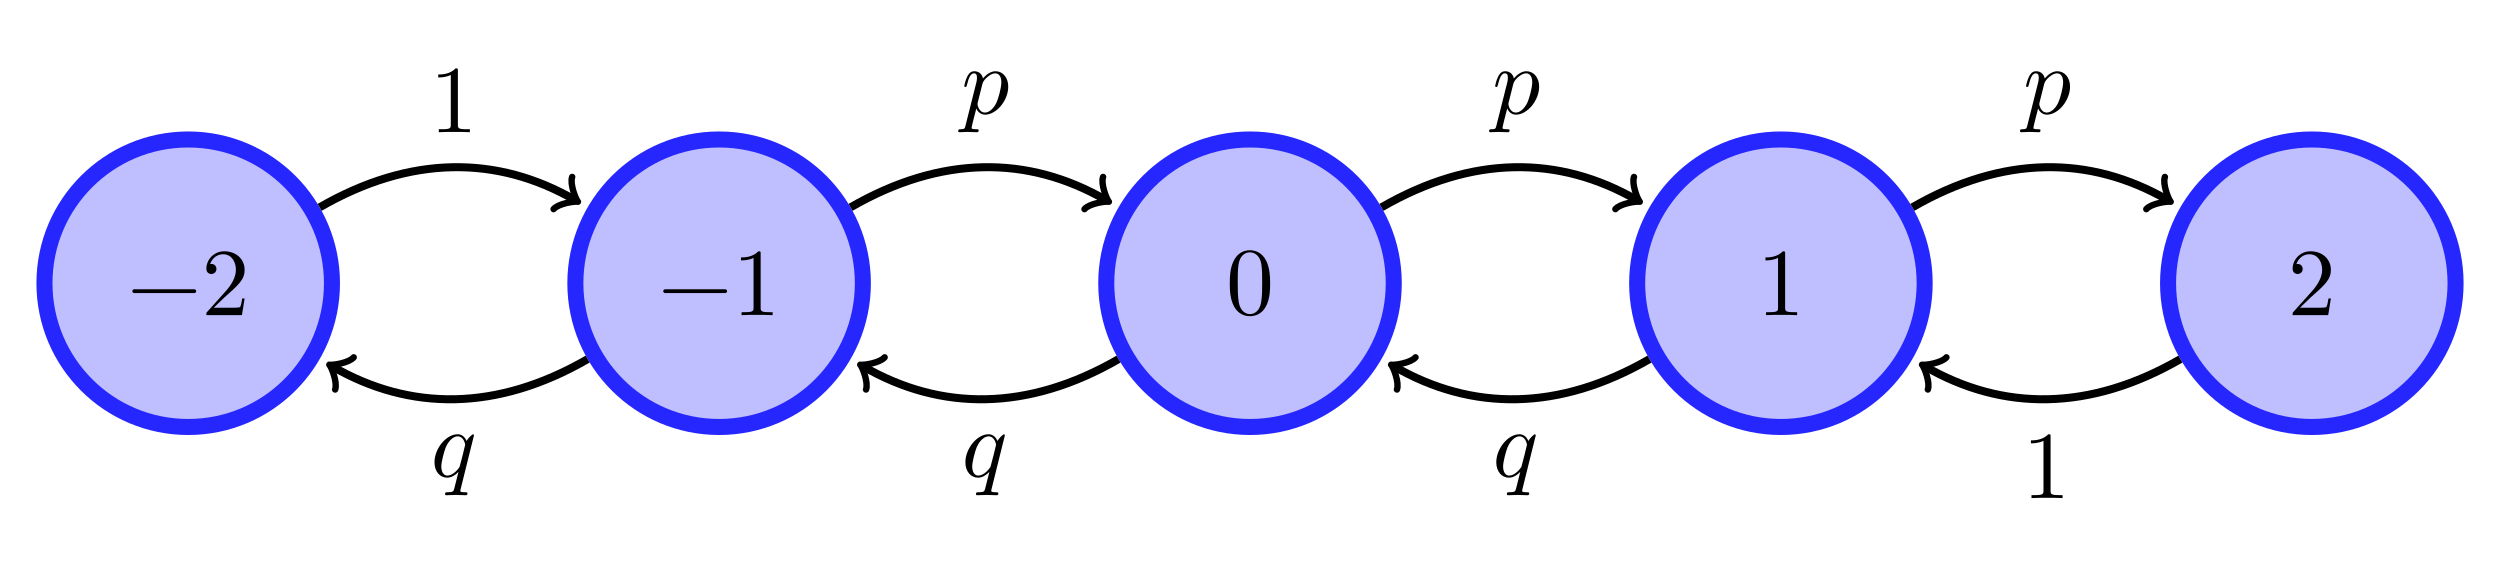
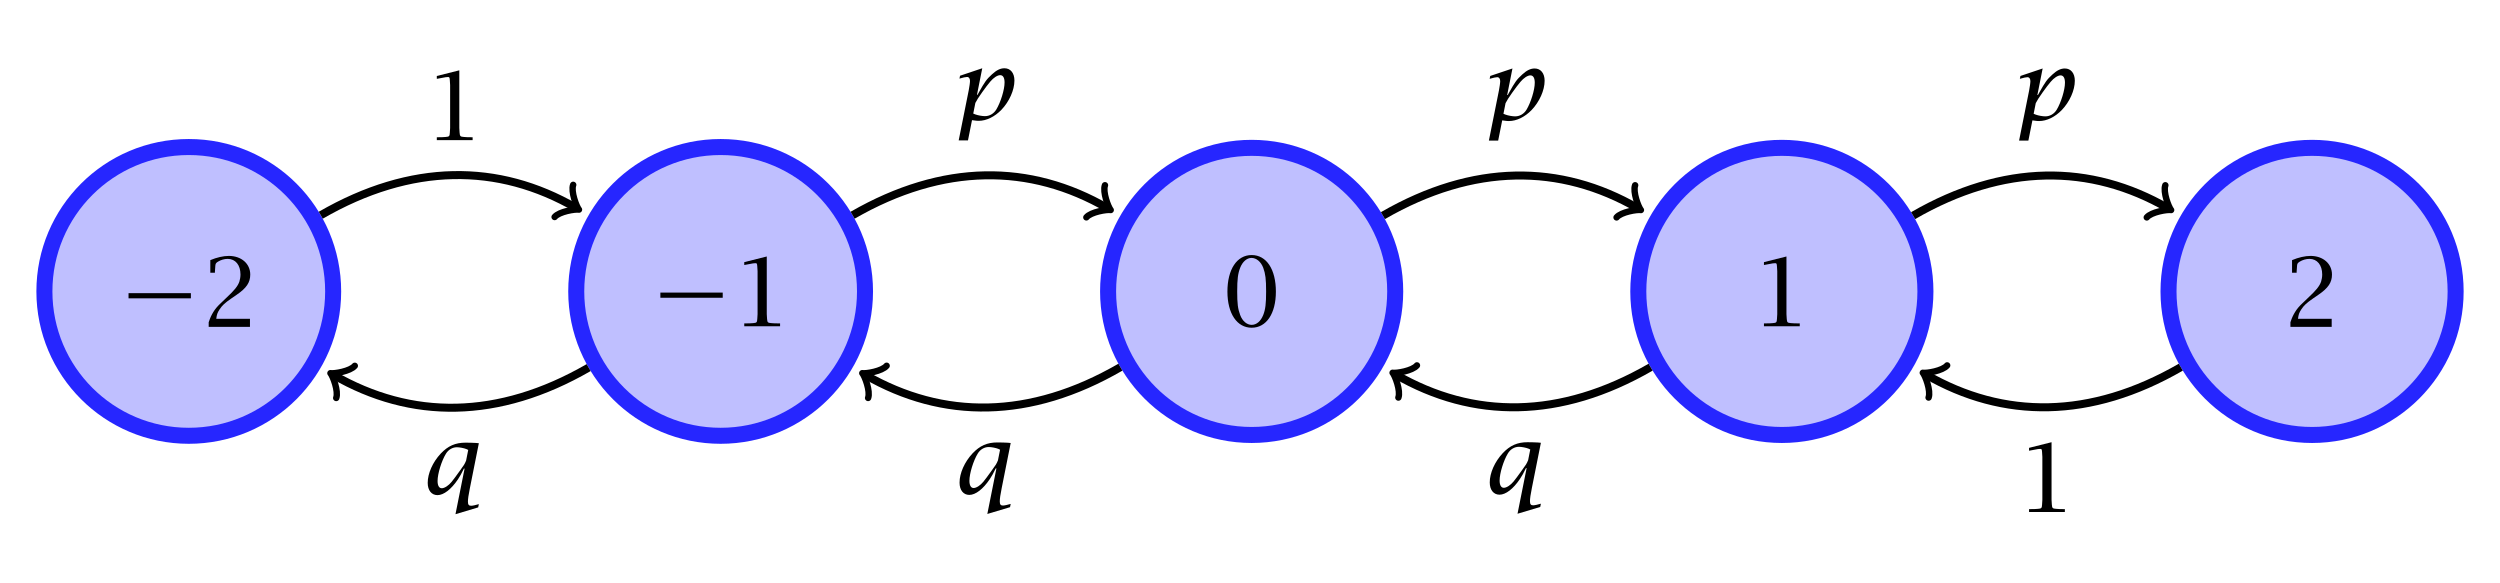
- <svg xmlns="http://www.w3.org/2000/svg" xmlns:xlink="http://www.w3.org/1999/xlink" version="1.1" width="467.551" height="105.941" viewBox="0 0 467.551 105.941">
+ <svg xmlns="http://www.w3.org/2000/svg" xmlns:xlink="http://www.w3.org/1999/xlink" version="1.1" width="468.164" height="109.076" viewBox="0 0 468.164 109.076">
  <defs>
-     <path id="font_1_1" d="M.722 .25C.722 .261 .713 .27 .702 .27H.076C.065 .27 .056 .261 .056 .25 .056 .239 .065 .23 .076 .23H.702C.713 .23 .722 .239 .722 .25Z" />
-     <path id="font_1_2" d="M.449 .174H.424C.419 .144 .412 .1 .402 .085 .395 .077 .329 .077 .307 .077H.127L.233 .18C.389 .318 .449 .372 .449 .472 .449 .586 .359 .666 .237 .666 .124 .666 .05 .574 .05 .485 .05 .429 .1 .429 .103 .429 .12 .429 .155 .441 .155 .482 .155 .508 .137 .534 .102 .534 .094 .534 .092 .534 .089 .533 .112 .598 .166 .635 .224 .635 .315 .635 .358 .554 .358 .472 .358 .392 .308 .313 .253 .251L.061 .037C.05 .026 .05 .024 .05 0H.421L.449 .174Z" />
-     <path id="font_1_3" d="M.419 0V.031H.387C.297 .031 .294 .042 .294 .079V.64C.294 .664 .294 .666 .271 .666 .209 .602 .121 .602 .089 .602V.571C.109 .571 .168 .571 .22 .597V.079C.22 .043 .217 .031 .127 .031H.095V0C.13 .003 .217 .003 .257 .003 .297 .003 .384 .003 .419 0Z" />
-     <path id="font_1_4" d="M.46 .32C.46 .4 .455 .48 .42 .554 .374 .65 .292 .666 .25 .666 .19 .666 .117 .64 .076 .547 .044 .478 .039 .4 .039 .32 .039 .245 .043 .155 .084 .079 .127-.002 .2-.022 .249-.022 .303-.022 .379-.001 .423 .094 .455 .163 .46 .241 .46 .32M.377 .332C.377 .257 .377 .189 .366 .125 .351 .03 .294-0 .249-0 .21-0 .151 .025 .133 .121 .122 .181 .122 .273 .122 .332 .122 .396 .122 .462 .13 .516 .149 .635 .224 .644 .249 .644 .282 .644 .348 .626 .367 .527 .377 .471 .377 .395 .377 .332Z" />
-     <path id="font_1_5" d="M.49 .282C.49 .376 .433 .442 .357 .442 .307 .442 .259 .406 .226 .367 .216 .421 .173 .442 .136 .442 .09 .442 .071 .403 .062 .385 .044 .351 .031 .291 .031 .288 .031 .278 .043 .278 .043 .278 .053 .278 .054 .279 .06 .301 .077 .372 .097 .42 .133 .42 .15 .42 .164 .412 .164 .374 .164 .351 .161 .34 .157 .323L.045-.122C.037-.156 .035-.163-.009-.163-.021-.163-.032-.163-.032-.182-.032-.19-.027-.194-.019-.194 .008-.194 .037-.191 .065-.191 .098-.191 .132-.194 .164-.194 .169-.194 .182-.194 .182-.174 .182-.163 .172-.163 .158-.163 .108-.163 .108-.156 .108-.147 .108-.135 .15 .028 .157 .053 .17 .024 .198-.011 .249-.011 .365-.011 .49 .135 .49 .282M.418 .326C.418 .267 .385 .152 .367 .114 .333 .044 .285 .011 .248 .011 .182 .011 .169 .094 .169 .1 .169 .1 .169 .104 .172 .116L.221 .312C.228 .339 .255 .367 .273 .382 .308 .413 .337 .42 .354 .42 .394 .42 .418 .385 .418 .326Z" />
-     <path id="font_1_6" d="M.452 .431C.452 .435 .449 .441 .442 .441 .431 .441 .391 .401 .374 .372 .352 .426 .313 .442 .281 .442 .163 .442 .04 .294 .04 .149 .04 .051 .099-.011 .172-.011 .215-.011 .254 .013 .29 .049L.245-.13C.237-.158 .229-.162 .173-.163 .16-.163 .15-.163 .15-.183 .15-.183 .15-.194 .163-.194 .195-.194 .23-.191 .263-.191 .297-.191 .333-.194 .366-.194 .371-.194 .384-.194 .384-.174 .384-.163 .374-.163 .358-.163 .31-.163 .31-.156 .31-.147 .31-.14 .312-.134 .314-.125L.452 .431M.36 .332C.36 .326 .305 .107 .302 .103 .287 .075 .231 .011 .175 .011 .115 .011 .111 .088 .111 .105 .111 .153 .14 .262 .157 .304 .188 .378 .24 .42 .281 .42 .346 .42 .36 .339 .36 .332Z" />
+     <path id="font_1_1" d="M.108 .298H.759V.352H.108V.298Z" />
+     <path id="font_1_2" d="M.41 .547C.41 .521 .405 .493 .398 .471 .38 .423 .348 .383 .26 .301L.209 .252C.171 .217 .149 .191 .127 .156 .106 .121 .096 .101 .078 .048V0H.509V.084H.157C.163 .13 .169 .148 .192 .183 .22 .225 .246 .249 .312 .295L.37 .335C.473 .405 .512 .464 .512 .546 .512 .66 .419 .741 .288 .741 .231 .741 .162 .725 .095 .697V.565H.143V.577C.147 .648 .148 .652 .154 .663 .158 .669 .165 .675 .175 .681 .205 .699 .241 .71 .277 .71 .357 .71 .41 .646 .41 .547Z" />
+     <path id="font_1_3" d="M.256 .575V.127L.253 .078C.251 .04 .247 .036 .208 .033L.175 .031 .117 .03V0H.491V.03L.434 .031 .401 .033C.362 .036 .358 .04 .355 .078L.352 .127V.729L.117 .67V.64L.166 .649 .209 .657C.217 .658 .226 .659 .234 .659 .249 .659 .251 .655 .253 .624L.256 .575Z" />
+     <path id="font_1_4" d="M.304-.018C.458-.018 .557 .13 .557 .359 .557 .592 .459 .741 .304 .741 .15 .741 .051 .592 .051 .359 .051 .13 .151-.018 .304-.018M.304 .012C.254 .012 .207 .052 .184 .115 .16 .179 .153 .233 .153 .361 .153 .49 .161 .55 .184 .608 .209 .672 .254 .711 .302 .711 .354 .711 .401 .671 .425 .608 .448 .545 .455 .49 .455 .361 .455 .233 .448 .174 .425 .115 .399 .05 .355 .012 .304 .012Z" />
+     <path id="font_1_5" d="M.24 .18C.261 .219 .267 .228 .31 .29 .343 .336 .371 .374 .396 .403 .429 .443 .471 .47 .499 .47 .529 .47 .545 .443 .545 .393 .545 .318 .504 .186 .458 .11 .431 .067 .388 .042 .34 .042 .312 .042 .267 .05 .24 .06 .235 .062 .228 .065 .218 .069L.24 .18M.205 0C.212-.001 .217-.002 .221-.002 .24-.004 .25-.006 .252-.006 .26-.007 .267-.007 .275-.007 .355-.007 .441 .035 .512 .108 .594 .194 .648 .314 .648 .414 .648 .492 .607 .542 .544 .542 .501 .542 .462 .523 .414 .479 .356 .426 .34 .403 .275 .287L.263 .265H.257L.312 .542 .08 .464 .074 .434C.112 .445 .138 .451 .153 .451 .173 .451 .184 .435 .184 .409 .184 .398 .182 .384 .18 .368L.171 .313 .066-.211H.163L.205 0Z" />
+     <path id="font_1_6" d="M.338-.211 .575-.14 .582-.106C.553-.115 .517-.123 .501-.123 .477-.123 .468-.111 .468-.08 .468-.053 .474-.01 .488 .059L.582 .53C.557 .533 .553 .533 .502 .535 .475 .536 .456 .536 .444 .536 .336 .536 .26 .502 .184 .422 .1 .332 .048 .215 .048 .116 .048 .038 .088-.012 .15-.012 .215-.012 .294 .049 .363 .152 .386 .186 .396 .205 .426 .265H.433L.338-.211M.449 .349C.433 .31 .428 .303 .382 .24 .344 .187 .316 .149 .297 .126 .266 .088 .224 .06 .195 .06 .167 .06 .151 .087 .151 .136 .151 .211 .192 .345 .238 .42 .264 .463 .307 .488 .353 .488 .381 .488 .427 .479 .452 .469 .456 .468 .462 .465 .471 .46L.449 .349Z" />
  </defs>
-   <path transform="matrix(1.5,0,0,-1.5,35.19862,52.97032)" d="M17.923 0C17.923 9.899 9.899 17.923 0 17.923-9.899 17.923-17.923 9.899-17.923 0-17.923-9.899-9.899-17.923 0-17.923 9.899-17.923 17.923-9.899 17.923 0ZM0 0" fill="#bfbfff" />
-   <path transform="matrix(1.5,0,0,-1.5,35.19862,52.97032)" stroke-width="2" stroke-linecap="butt" stroke-miterlimit="10" stroke-linejoin="miter" fill="none" stroke="#2626ff" d="M17.923 0C17.923 9.899 9.899 17.923 0 17.923-9.899 17.923-17.923 9.899-17.923 0-17.923-9.899-9.899-17.923 0-17.923 9.899-17.923 17.923-9.899 17.923 0ZM0 0" />
-   <use data-text="−" xlink:href="#font_1_1" transform="matrix(17.93276,0,0,-17.93276,23.74589,58.93865)" />
-   <use data-text="2" xlink:href="#font_1_2" transform="matrix(17.93276,0,0,-17.93276,37.69758,58.93865)" />
-   <path transform="matrix(1.5,0,0,-1.5,35.19862,52.97032)" d="M84.116 0C84.116 9.899 76.092 17.923 66.193 17.923 56.294 17.923 48.27 9.899 48.27 0 48.27-9.899 56.294-17.923 66.193-17.923 76.092-17.923 84.116-9.899 84.116 0ZM66.193 0" fill="#bfbfff" />
-   <path transform="matrix(1.5,0,0,-1.5,35.19862,52.97032)" stroke-width="2" stroke-linecap="butt" stroke-miterlimit="10" stroke-linejoin="miter" fill="none" stroke="#2626ff" d="M84.116 0C84.116 9.899 76.092 17.923 66.193 17.923 56.294 17.923 48.27 9.899 48.27 0 48.27-9.899 56.294-17.923 66.193-17.923 76.092-17.923 84.116-9.899 84.116 0ZM66.193 0" />
-   <use data-text="−" xlink:href="#font_1_1" transform="matrix(17.93276,0,0,-17.93276,123.0342,58.93865)" />
-   <use data-text="1" xlink:href="#font_1_3" transform="matrix(17.93276,0,0,-17.93276,136.9859,58.93865)" />
-   <path transform="matrix(1.5,0,0,-1.5,35.19862,52.97032)" d="M150.309 0C150.309 9.899 142.285 17.923 132.386 17.923 122.487 17.923 114.463 9.899 114.463 0 114.463-9.899 122.487-17.923 132.386-17.923 142.285-17.923 150.309-9.899 150.309 0ZM132.386 0" fill="#bfbfff" />
-   <path transform="matrix(1.5,0,0,-1.5,35.19862,52.97032)" stroke-width="2" stroke-linecap="butt" stroke-miterlimit="10" stroke-linejoin="miter" fill="none" stroke="#2626ff" d="M150.309 0C150.309 9.899 142.285 17.923 132.386 17.923 122.487 17.923 114.463 9.899 114.463 0 114.463-9.899 122.487-17.923 132.386-17.923 142.285-17.923 150.309-9.899 150.309 0ZM132.386 0" />
-   <use data-text="0" xlink:href="#font_1_4" transform="matrix(17.93276,0,0,-17.93276,229.2946,58.7415)" />
-   <path transform="matrix(1.5,0,0,-1.5,35.19862,52.97032)" d="M216.502 0C216.502 9.899 208.478 17.923 198.579 17.923 188.68 17.923 180.656 9.899 180.656 0 180.656-9.899 188.68-17.923 198.579-17.923 208.478-17.923 216.502-9.899 216.502 0ZM198.579 0" fill="#bfbfff" />
-   <path transform="matrix(1.5,0,0,-1.5,35.19862,52.97032)" stroke-width="2" stroke-linecap="butt" stroke-miterlimit="10" stroke-linejoin="miter" fill="none" stroke="#2626ff" d="M216.502 0C216.502 9.899 208.478 17.923 198.579 17.923 188.68 17.923 180.656 9.899 180.656 0 180.656-9.899 188.68-17.923 198.579-17.923 208.478-17.923 216.502-9.899 216.502 0ZM198.579 0" />
-   <use data-text="1" xlink:href="#font_1_3" transform="matrix(17.93276,0,0,-17.93276,328.5829,58.93865)" />
-   <path transform="matrix(1.5,0,0,-1.5,35.19862,52.97032)" d="M282.695 0C282.695 9.899 274.671 17.923 264.772 17.923 254.874 17.923 246.849 9.899 246.849 0 246.849-9.899 254.874-17.923 264.772-17.923 274.671-17.923 282.695-9.899 282.695 0ZM264.772 0" fill="#bfbfff" />
-   <path transform="matrix(1.5,0,0,-1.5,35.19862,52.97032)" stroke-width="2" stroke-linecap="butt" stroke-miterlimit="10" stroke-linejoin="miter" fill="none" stroke="#2626ff" d="M282.695 0C282.695 9.899 274.671 17.923 264.772 17.923 254.874 17.923 246.849 9.899 246.849 0 246.849-9.899 254.874-17.923 264.772-17.923 274.671-17.923 282.695-9.899 282.695 0ZM264.772 0" />
-   <use data-text="2" xlink:href="#font_1_2" transform="matrix(17.93276,0,0,-17.93276,427.8712,58.93865)" />
-   <path transform="matrix(1.5,0,0,-1.5,35.19862,52.97032)" stroke-width="1" stroke-linecap="butt" stroke-miterlimit="10" stroke-linejoin="miter" fill="none" stroke="#000000" d="" />
-   <path transform="matrix(1.5,0,0,-1.5,35.19862,52.97032)" stroke-width="1" stroke-linecap="butt" stroke-miterlimit="10" stroke-linejoin="miter" fill="none" stroke="#000000" d="M82.581 9.461C93.867 15.977 104.712 15.977 114.413 10.377" />
-   <path transform="matrix(1.299015,.75,.75,-1.299015,206.8185,37.40556)" stroke-width=".8" stroke-linecap="round" stroke-linejoin="round" fill="none" stroke="#000000" d="M-1.737 2.316C-1.592 1.447 0 .145 .434 0 0-.145-1.592-1.447-1.737-2.316" />
-   <use data-text="𝑝" xlink:href="#font_1_5" transform="matrix(17.93276,0,0,-17.93276,179.7758,21.24757)" />
-   <path transform="matrix(1.5,0,0,-1.5,35.19862,52.97032)" stroke-width="1" stroke-linecap="butt" stroke-miterlimit="10" stroke-linejoin="miter" fill="none" stroke="#000000" d="M148.774 9.461C160.06 15.977 170.906 15.977 180.606 10.377" />
-   <path transform="matrix(1.299015,.75,.75,-1.299015,306.1082,37.40556)" stroke-width=".8" stroke-linecap="round" stroke-linejoin="round" fill="none" stroke="#000000" d="M-1.737 2.316C-1.592 1.447 0 .145 .434 0 0-.145-1.592-1.447-1.737-2.316" />
-   <use data-text="𝑝" xlink:href="#font_1_5" transform="matrix(17.93276,0,0,-17.93276,279.0642,21.24757)" />
-   <path transform="matrix(1.5,0,0,-1.5,35.19862,52.97032)" stroke-width="1" stroke-linecap="butt" stroke-miterlimit="10" stroke-linejoin="miter" fill="none" stroke="#000000" d="M214.967 9.461C226.253 15.977 237.099 15.977 246.799 10.377" />
-   <path transform="matrix(1.299015,.75,.75,-1.299015,405.3977,37.40556)" stroke-width=".8" stroke-linecap="round" stroke-linejoin="round" fill="none" stroke="#000000" d="M-1.737 2.316C-1.592 1.447 0 .145 .434 0 0-.145-1.592-1.447-1.737-2.316" />
-   <use data-text="𝑝" xlink:href="#font_1_5" transform="matrix(17.93276,0,0,-17.93276,378.3526,21.24757)" />
-   <path transform="matrix(1.5,0,0,-1.5,35.19862,52.97032)" stroke-width="1" stroke-linecap="butt" stroke-miterlimit="10" stroke-linejoin="miter" fill="none" stroke="#000000" d="M182.192-9.461C170.906-15.977 160.06-15.977 150.359-10.377" />
-   <path transform="matrix(-1.299015,-.75,-.75,1.299015,260.7372,68.53509)" stroke-width=".8" stroke-linecap="round" stroke-linejoin="round" fill="none" stroke="#000000" d="M-1.737 2.316C-1.592 1.447 0 .145 .434 0 0-.145-1.592-1.447-1.737-2.316" />
-   <use data-text="𝑞" xlink:href="#font_1_6" transform="matrix(17.93276,0,0,-17.93276,279.1179,89.13797)" />
-   <path transform="matrix(1.5,0,0,-1.5,35.19862,52.97032)" stroke-width="1" stroke-linecap="butt" stroke-miterlimit="10" stroke-linejoin="miter" fill="none" stroke="#000000" d="M115.998-9.461C104.712-15.977 93.867-15.977 84.166-10.377" />
-   <path transform="matrix(-1.299015,-.75,-.75,1.299015,161.4475,68.53509)" stroke-width=".8" stroke-linecap="round" stroke-linejoin="round" fill="none" stroke="#000000" d="M-1.737 2.316C-1.592 1.447 0 .145 .434 0 0-.145-1.592-1.447-1.737-2.316" />
-   <use data-text="𝑞" xlink:href="#font_1_6" transform="matrix(17.93276,0,0,-17.93276,179.8296,89.13797)" />
-   <path transform="matrix(1.5,0,0,-1.5,35.19862,52.97032)" stroke-width="1" stroke-linecap="butt" stroke-miterlimit="10" stroke-linejoin="miter" fill="none" stroke="#000000" d="M49.805-9.461C38.519-15.977 27.674-15.977 17.973-10.377" />
-   <path transform="matrix(-1.299015,-.75,-.75,1.299015,62.15796,68.53509)" stroke-width=".8" stroke-linecap="round" stroke-linejoin="round" fill="none" stroke="#000000" d="M-1.737 2.316C-1.592 1.447 0 .145 .434 0 0-.145-1.592-1.447-1.737-2.316" />
-   <use data-text="𝑞" xlink:href="#font_1_6" transform="matrix(17.93276,0,0,-17.93276,80.54126,89.13797)" />
-   <path transform="matrix(1.5,0,0,-1.5,35.19862,52.97032)" stroke-width="1" stroke-linecap="butt" stroke-miterlimit="10" stroke-linejoin="miter" fill="none" stroke="#000000" d="" />
-   <path transform="matrix(1.5,0,0,-1.5,35.19862,52.97032)" stroke-width="1" stroke-linecap="butt" stroke-miterlimit="10" stroke-linejoin="miter" fill="none" stroke="#000000" d="M16.388 9.461C27.674 15.977 38.519 15.977 48.22 10.377" />
-   <path transform="matrix(1.299015,.75,.75,-1.299015,107.5289,37.40556)" stroke-width=".8" stroke-linecap="round" stroke-linejoin="round" fill="none" stroke="#000000" d="M-1.737 2.316C-1.592 1.447 0 .145 .434 0 0-.145-1.592-1.447-1.737-2.316" />
-   <use data-text="1" xlink:href="#font_1_3" transform="matrix(17.93276,0,0,-17.93276,80.36203,24.7246)" />
-   <path transform="matrix(1.5,0,0,-1.5,35.19862,52.97032)" stroke-width="1" stroke-linecap="butt" stroke-miterlimit="10" stroke-linejoin="miter" fill="none" stroke="#000000" d="M248.385-9.461C237.099-15.977 226.253-15.977 216.552-10.377" />
-   <path transform="matrix(-1.299015,-.75,-.75,1.299015,360.0268,68.53509)" stroke-width=".8" stroke-linecap="round" stroke-linejoin="round" fill="none" stroke="#000000" d="M-1.737 2.316C-1.592 1.447 0 .145 .434 0 0-.145-1.592-1.447-1.737-2.316" />
-   <use data-text="1" xlink:href="#font_1_3" transform="matrix(17.93276,0,0,-17.93276,378.2271,93.1527)" />
+   <path transform="matrix(1.5,0,0,-1.5,35.35204,54.57081)" d="M18.025 0C18.025 9.955 9.955 18.025 0 18.025-9.955 18.025-18.025 9.955-18.025 0-18.025-9.955-9.955-18.025 0-18.025 9.955-18.025 18.025-9.955 18.025 0ZM0 0" fill="#bfbfff" />
+   <path transform="matrix(1.5,0,0,-1.5,35.35204,54.57081)" stroke-width="2" stroke-linecap="butt" stroke-miterlimit="10" stroke-linejoin="miter" fill="none" stroke="#2626ff" d="M18.025 0C18.025 9.955 9.955 18.025 0 18.025-9.955 18.025-18.025 9.955-18.025 0-18.025-9.955-9.955-18.025 0-18.025 9.955-18.025 18.025-9.955 18.025 0ZM0 0" />
+   <use data-text="−" xlink:href="#font_1_1" transform="matrix(17.93276,0,0,-17.93276,22.1339,61.21124)" />
+   <use data-text="2" xlink:href="#font_1_2" transform="matrix(17.93276,0,0,-17.93276,37.6816,61.21124)" />
+   <path transform="matrix(1.5,0,0,-1.5,35.35204,54.57081)" d="M84.423 0C84.423 9.955 76.353 18.025 66.398 18.025 56.442 18.025 48.372 9.955 48.372 0 48.372-9.955 56.442-18.025 66.398-18.025 76.353-18.025 84.423-9.955 84.423 0ZM66.398 0" fill="#bfbfff" />
+   <path transform="matrix(1.5,0,0,-1.5,35.35204,54.57081)" stroke-width="2" stroke-linecap="butt" stroke-miterlimit="10" stroke-linejoin="miter" fill="none" stroke="#2626ff" d="M84.423 0C84.423 9.955 76.353 18.025 66.398 18.025 56.442 18.025 48.372 9.955 48.372 0 48.372-9.955 56.442-18.025 66.398-18.025 76.353-18.025 84.423-9.955 84.423 0ZM66.398 0" />
+   <use data-text="−" xlink:href="#font_1_1" transform="matrix(17.93276,0,0,-17.93276,121.7291,61.10371)" />
+   <use data-text="1" xlink:href="#font_1_3" transform="matrix(17.93276,0,0,-17.93276,137.2768,61.10371)" />
+   <path transform="matrix(1.5,0,0,-1.5,35.35204,54.57081)" d="M150.616 0C150.616 9.899 142.592 17.923 132.693 17.923 122.794 17.923 114.77 9.899 114.77 0 114.77-9.899 122.794-17.923 132.693-17.923 142.592-17.923 150.616-9.899 150.616 0ZM132.693 0" fill="#bfbfff" />
+   <path transform="matrix(1.5,0,0,-1.5,35.35204,54.57081)" stroke-width="2" stroke-linecap="butt" stroke-miterlimit="10" stroke-linejoin="miter" fill="none" stroke="#2626ff" d="M150.616 0C150.616 9.899 142.592 17.923 132.693 17.923 122.794 17.923 114.77 9.899 114.77 0 114.77-9.899 122.794-17.923 132.693-17.923 142.592-17.923 150.616-9.899 150.616 0ZM132.693 0" />
+   <use data-text="0" xlink:href="#font_1_4" transform="matrix(17.93276,0,0,-17.93276,228.9404,61.04994)" />
+   <path transform="matrix(1.5,0,0,-1.5,35.35204,54.57081)" d="M216.809 0C216.809 9.899 208.785 17.923 198.886 17.923 188.987 17.923 180.963 9.899 180.963 0 180.963-9.899 188.987-17.923 198.886-17.923 208.785-17.923 216.809-9.899 216.809 0ZM198.886 0" fill="#bfbfff" />
+   <path transform="matrix(1.5,0,0,-1.5,35.35204,54.57081)" stroke-width="2" stroke-linecap="butt" stroke-miterlimit="10" stroke-linejoin="miter" fill="none" stroke="#2626ff" d="M216.809 0C216.809 9.899 208.785 17.923 198.886 17.923 188.987 17.923 180.963 9.899 180.963 0 180.963-9.899 188.987-17.923 198.886-17.923 208.785-17.923 216.809-9.899 216.809 0ZM198.886 0" />
+   <use data-text="1" xlink:href="#font_1_3" transform="matrix(17.93276,0,0,-17.93276,328.2288,61.10371)" />
+   <path transform="matrix(1.5,0,0,-1.5,35.35204,54.57081)" d="M283.002 0C283.002 9.899 274.978 17.923 265.079 17.923 255.18 17.923 247.156 9.899 247.156 0 247.156-9.899 255.18-17.923 265.079-17.923 274.978-17.923 283.002-9.899 283.002 0ZM265.079 0" fill="#bfbfff" />
+   <path transform="matrix(1.5,0,0,-1.5,35.35204,54.57081)" stroke-width="2" stroke-linecap="butt" stroke-miterlimit="10" stroke-linejoin="miter" fill="none" stroke="#2626ff" d="M283.002 0C283.002 9.899 274.978 17.923 265.079 17.923 255.18 17.923 247.156 9.899 247.156 0 247.156-9.899 255.18-17.923 265.079-17.923 274.978-17.923 283.002-9.899 283.002 0ZM265.079 0" />
+   <use data-text="2" xlink:href="#font_1_2" transform="matrix(17.93276,0,0,-17.93276,427.5171,61.21124)" />
+   <path transform="matrix(1.5,0,0,-1.5,35.35204,54.57081)" stroke-width="1" stroke-linecap="butt" stroke-miterlimit="10" stroke-linejoin="miter" fill="none" stroke="#000000" d="" />
+   <path transform="matrix(1.5,0,0,-1.5,35.35204,54.57081)" stroke-width="1" stroke-linecap="butt" stroke-miterlimit="10" stroke-linejoin="miter" fill="none" stroke="#000000" d="M82.874 9.512C94.174 16.014 105.025 15.997 114.722 10.379" />
+   <path transform="matrix(1.297845,.751965,.751965,-1.297845,207.4343,39.00243)" stroke-width=".8" stroke-linecap="round" stroke-linejoin="round" fill="none" stroke="#000000" d="M-1.737 2.316C-1.592 1.447 0 .145 .434 0 0-.145-1.592-1.447-1.737-2.316" />
+   <use data-text="𝑝" xlink:href="#font_1_5" transform="matrix(17.93276,0,0,-17.93276,178.3472,22.50215)" />
+   <path transform="matrix(1.5,0,0,-1.5,35.35204,54.57081)" stroke-width="1" stroke-linecap="butt" stroke-miterlimit="10" stroke-linejoin="miter" fill="none" stroke="#000000" d="M149.081 9.461C160.367 15.977 171.212 15.977 180.913 10.377" />
+   <path transform="matrix(1.299015,.75,.75,-1.299015,306.7218,39.00604)" stroke-width=".8" stroke-linecap="round" stroke-linejoin="round" fill="none" stroke="#000000" d="M-1.737 2.316C-1.592 1.447 0 .145 .434 0 0-.145-1.592-1.447-1.737-2.316" />
+   <use data-text="𝑝" xlink:href="#font_1_5" transform="matrix(17.93276,0,0,-17.93276,277.6346,22.54336)" />
+   <path transform="matrix(1.5,0,0,-1.5,35.35204,54.57081)" stroke-width="1" stroke-linecap="butt" stroke-miterlimit="10" stroke-linejoin="miter" fill="none" stroke="#000000" d="M215.274 9.461C226.56 15.977 237.405 15.977 247.106 10.377" />
+   <path transform="matrix(1.299015,.75,.75,-1.299015,406.0114,39.00604)" stroke-width=".8" stroke-linecap="round" stroke-linejoin="round" fill="none" stroke="#000000" d="M-1.737 2.316C-1.592 1.447 0 .145 .434 0 0-.145-1.592-1.447-1.737-2.316" />
+   <use data-text="𝑝" xlink:href="#font_1_5" transform="matrix(17.93276,0,0,-17.93276,376.923,22.54336)" />
+   <path transform="matrix(1.5,0,0,-1.5,35.35204,54.57081)" stroke-width="1" stroke-linecap="butt" stroke-miterlimit="10" stroke-linejoin="miter" fill="none" stroke="#000000" d="M182.498-9.461C171.212-15.977 160.367-15.977 150.666-10.377" />
+   <path transform="matrix(-1.299015,-.75,-.75,1.299015,261.3509,70.13558)" stroke-width=".8" stroke-linecap="round" stroke-linejoin="round" fill="none" stroke="#000000" d="M-1.737 2.316C-1.592 1.447 0 .145 .434 0 0-.145-1.592-1.447-1.737-2.316" />
+   <use data-text="𝑞" xlink:href="#font_1_6" transform="matrix(17.93276,0,0,-17.93276,278.1185,92.4232)" />
+   <path transform="matrix(1.5,0,0,-1.5,35.35204,54.57081)" stroke-width="1" stroke-linecap="butt" stroke-miterlimit="10" stroke-linejoin="miter" fill="none" stroke="#000000" d="M116.305-9.461C105.025-15.997 94.174-16.014 84.46-10.425" />
+   <path transform="matrix(-1.30014,-.7480051,-.7480051,1.30014,162.0427,70.20866)" stroke-width=".8" stroke-linecap="round" stroke-linejoin="round" fill="none" stroke="#000000" d="M-1.737 2.316C-1.592 1.447 0 .145 .434 0 0-.145-1.592-1.447-1.737-2.316" />
+   <use data-text="𝑞" xlink:href="#font_1_6" transform="matrix(17.93276,0,0,-17.93276,178.8311,92.4644)" />
+   <path transform="matrix(1.5,0,0,-1.5,35.35204,54.57081)" stroke-width="1" stroke-linecap="butt" stroke-miterlimit="10" stroke-linejoin="miter" fill="none" stroke="#000000" d="M49.921-9.512C38.626-16.034 27.771-16.034 18.061-10.428" />
+   <path transform="matrix(-1.299015,-.74997,-.74997,1.299015,62.44423,70.21225)" stroke-width=".8" stroke-linecap="round" stroke-linejoin="round" fill="none" stroke="#000000" d="M-1.737 2.316C-1.592 1.447 0 .145 .434 0 0-.145-1.592-1.447-1.737-2.316" />
+   <use data-text="𝑞" xlink:href="#font_1_6" transform="matrix(17.93276,0,0,-17.93276,79.23506,92.50588)" />
+   <path transform="matrix(1.5,0,0,-1.5,35.35204,54.57081)" stroke-width="1" stroke-linecap="butt" stroke-miterlimit="10" stroke-linejoin="miter" fill="none" stroke="#000000" d="" />
+   <path transform="matrix(1.5,0,0,-1.5,35.35204,54.57081)" stroke-width="1" stroke-linecap="butt" stroke-miterlimit="10" stroke-linejoin="miter" fill="none" stroke="#000000" d="M16.476 9.512C27.771 16.034 38.626 16.034 48.336 10.428" />
+   <path transform="matrix(1.299015,.74997,.74997,-1.299015,107.8563,38.92936)" stroke-width=".8" stroke-linecap="round" stroke-linejoin="round" fill="none" stroke="#000000" d="M-1.737 2.316C-1.592 1.447 0 .145 .434 0 0-.145-1.592-1.447-1.737-2.316" />
+   <use data-text="1" xlink:href="#font_1_3" transform="matrix(17.93276,0,0,-17.93276,79.70105,26.24241)" />
+   <path transform="matrix(1.5,0,0,-1.5,35.35204,54.57081)" stroke-width="1" stroke-linecap="butt" stroke-miterlimit="10" stroke-linejoin="miter" fill="none" stroke="#000000" d="M248.691-9.461C237.405-15.977 226.56-15.977 216.859-10.377" />
+   <path transform="matrix(-1.299015,-.75,-.75,1.299015,360.6405,70.13558)" stroke-width=".8" stroke-linecap="round" stroke-linejoin="round" fill="none" stroke="#000000" d="M-1.737 2.316C-1.592 1.447 0 .145 .434 0 0-.145-1.592-1.447-1.737-2.316" />
+   <use data-text="1" xlink:href="#font_1_3" transform="matrix(17.93276,0,0,-17.93276,377.8729,95.88233)" />
</svg>
